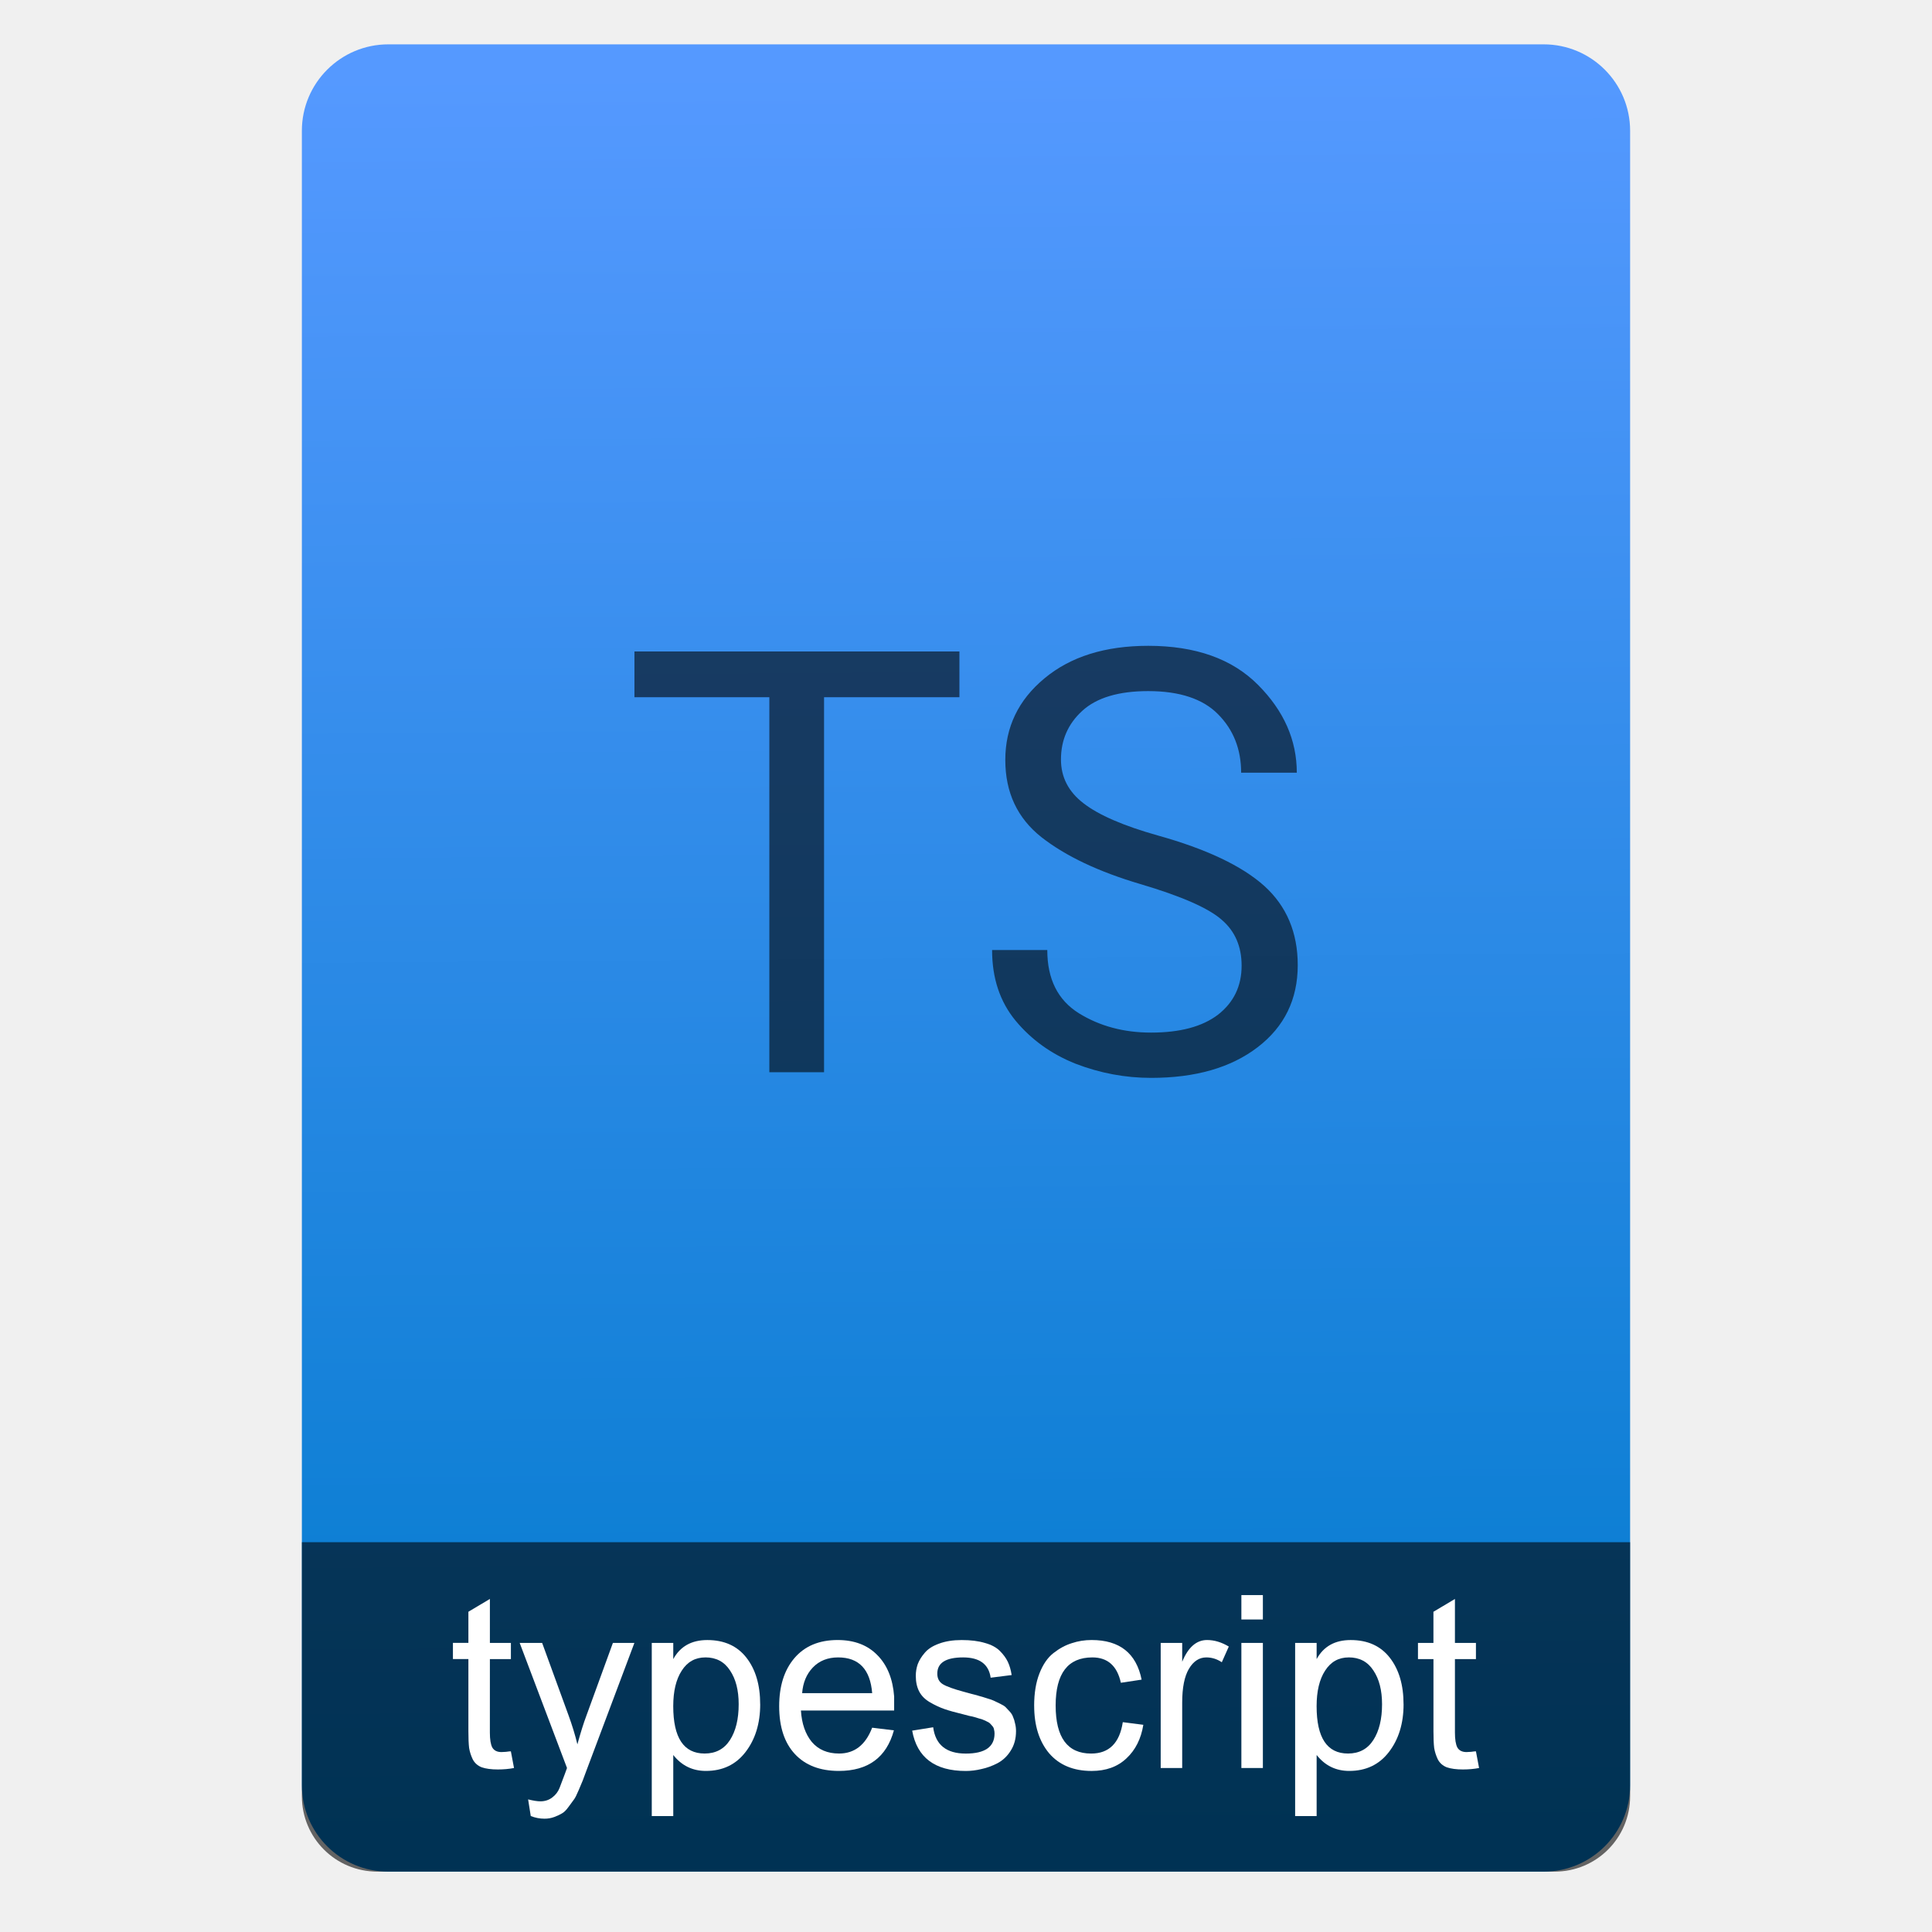
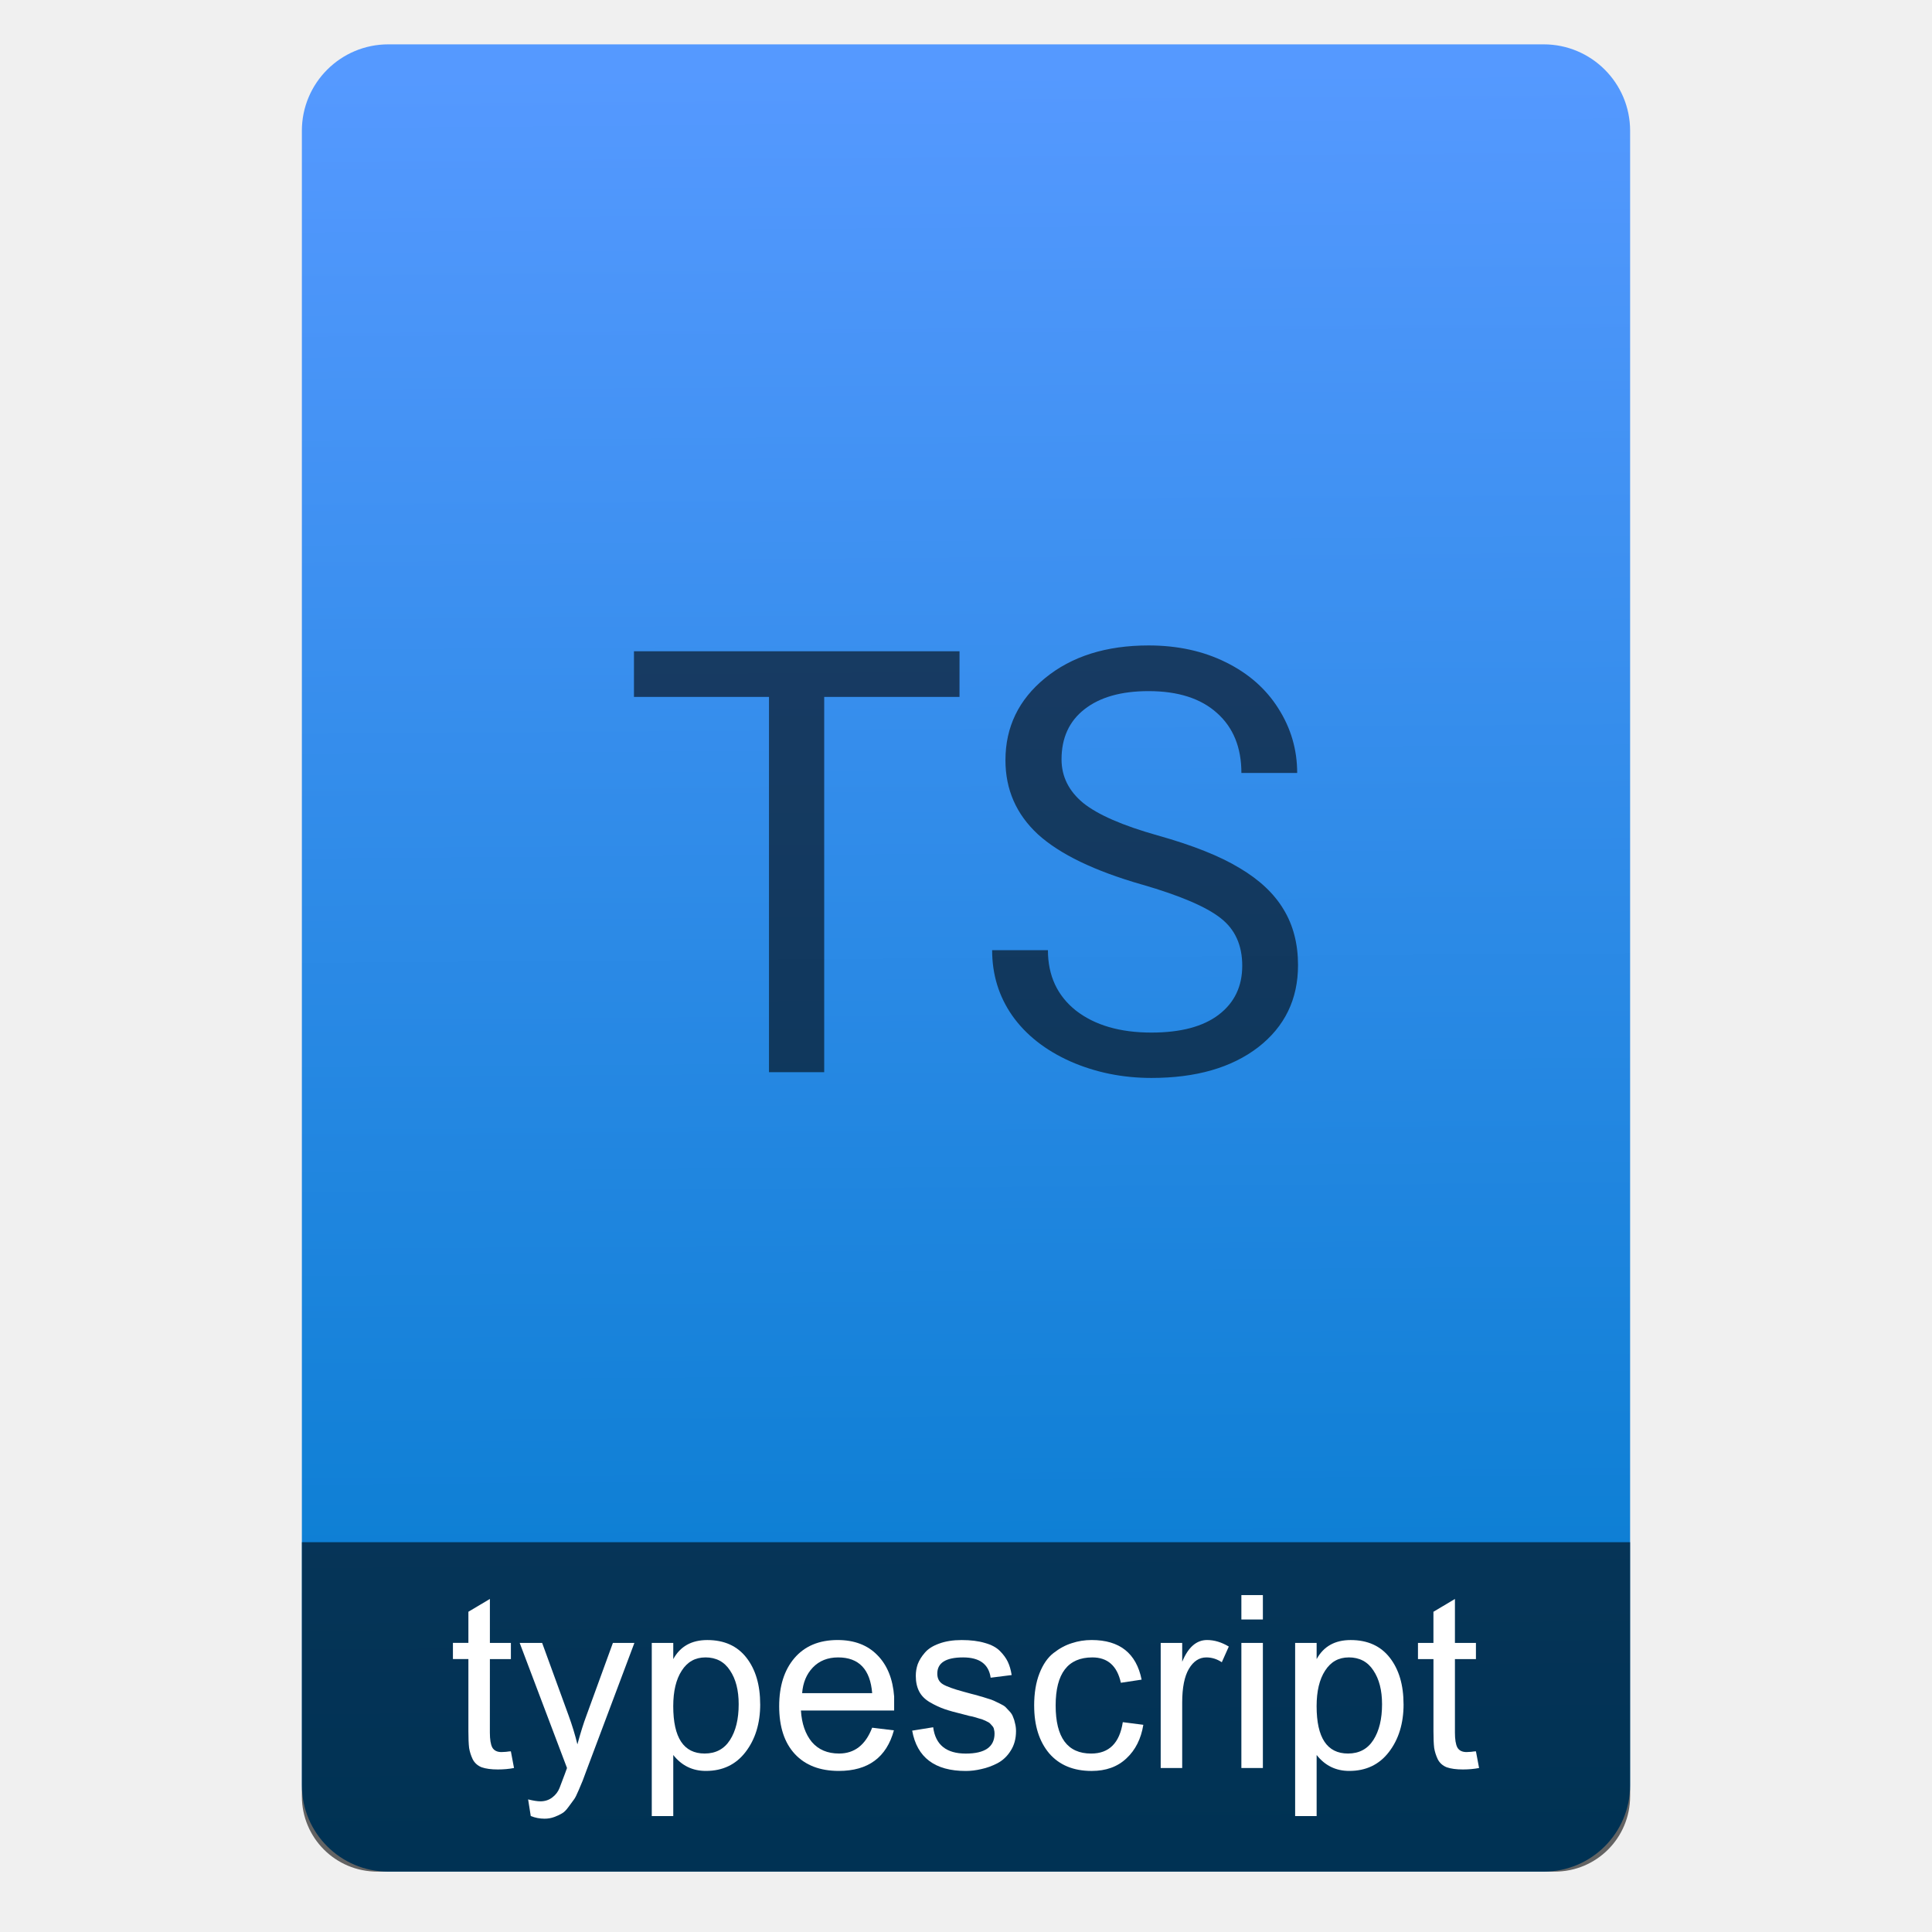
<svg xmlns="http://www.w3.org/2000/svg" xmlns:ns1="http://www.openswatchbook.org/uri/2009/osb" xmlns:xlink="http://www.w3.org/1999/xlink" width="64" viewBox="0 0 64 64" height="64" id="svg2" version="1.1">
  <defs id="defs12">
    <linearGradient id="linearGradient6527">
      <stop id="stop6529" offset="0" style="stop-color:#e67940;stop-opacity:1" />
      <stop id="stop6531" offset="1" style="stop-color:#ffa482;stop-opacity:1" />
    </linearGradient>
    <linearGradient ns1:paint="gradient" id="linearGradient4207">
      <stop id="stop3371" offset="0" style="stop-color:#3498db;stop-opacity:1;" />
      <stop id="stop3373" offset="1" style="stop-color:#3498db;stop-opacity:0;" />
    </linearGradient>
    <linearGradient xlink:href="#linearGradient4422-9" id="linearGradient4182" x1="-74.929" y1="52.199" x2="-75.26" y2="2.356" gradientUnits="userSpaceOnUse" gradientTransform="matrix(1.07499,0,0,1.17929,56.68895,-0.2573547)" />
    <linearGradient id="linearGradient4422-9">
      <stop style="stop-color:#007acc;stop-opacity:1" offset="0" id="stop4424-7" />
      <stop style="stop-color:#5599ff;stop-opacity:1" offset="1" id="stop4426-7" />
    </linearGradient>
    <linearGradient id="linearGradient4422">
      <stop style="stop-color:#db733d;stop-opacity:1" offset="0" id="stop4424" />
      <stop style="stop-color:#ff8f65;stop-opacity:1" offset="1" id="stop4426" />
    </linearGradient>
  </defs>
  <g id="g4186" transform="translate(56.39177,-0.1767767)">
    <rect ry="2.864" y="1.646" x="-46.392" height="60.531" width="44" id="rect4174" style="opacity:1;fill:url(#linearGradient4182);fill-opacity:1.0;stroke:none;stroke-width:0.3;stroke-linecap:round;stroke-linejoin:round;stroke-miterlimit:4;stroke-dasharray:none;stroke-dashoffset:0;stroke-opacity:1" />
    <path style="opacity:1;fill:#000000;fill-opacity:0.588;stroke:none;stroke-width:0.185;stroke-linecap:round;stroke-linejoin:round;stroke-miterlimit:4;stroke-dasharray:none;stroke-dashoffset:0;stroke-opacity:1" d="M 10 51.088 L 10 56.801 L 10 59 L 10 59.5 C 10 60.885 11.115 62 12.5 62 L 51.5 62 C 52.885 62 54 60.885 54 59.5 L 54 59 L 54 56.801 L 54 51.088 L 10 51.088 z " transform="translate(-56.39177,0.1767767)" id="rect4162" />
    <g id="text4269" style="font-style:normal;font-weight:normal;font-size:13.75px;line-height:125%;font-family:sans-serif;letter-spacing:0px;word-spacing:0px;fill:#ffffff;fill-opacity:1;stroke:none;stroke-width:1px;stroke-linecap:butt;stroke-linejoin:miter;stroke-opacity:1" transform="matrix(0.8195497,0,0,0.8195497,-4.13638,10.7999)">
      <g id="text4173" style="font-style:normal;font-weight:normal;font-size:70.16px;line-height:125%;font-family:sans-serif;letter-spacing:0px;word-spacing:0px;fill:#000000;fill-opacity:1;stroke:none;stroke-width:1px;stroke-linecap:butt;stroke-linejoin:miter;stroke-opacity:1">
        <g aria-label="typescript" style="font-style:normal;font-weight:normal;line-height:0%;font-family:sans-serif;text-align:start;letter-spacing:0px;word-spacing:0px;text-anchor:start;fill:#ffffff;fill-opacity:1;stroke:none;stroke-width:1px;stroke-linecap:butt;stroke-linejoin:miter;stroke-opacity:1" id="text4177" transform="translate(0.2834421,0.226733)">
          <path d="m -44.244,56.84 q 0,0.42 0.098,0.605 0.107,0.185 0.371,0.185 0.059,0 0.185,-0.01 0.137,-0.02 0.195,-0.02 l 0.127,0.674 q -0.303,0.059 -0.654,0.059 -0.4,0 -0.654,-0.088 -0.244,-0.098 -0.361,-0.322 -0.107,-0.225 -0.146,-0.459 -0.029,-0.244 -0.029,-0.674 v -2.919 h -0.625 v -0.654 h 0.625 v -1.259 l 0.869,-0.517 v 1.777 h 0.849 v 0.654 h -0.849 z" style="font-style:normal;font-variant:normal;font-weight:normal;font-stretch:normal;font-size:9.761px;line-height:1.25;font-family:Garuda;-inkscape-font-specification:Garuda;fill:#ffffff" id="path4518" />
          <path d="m -42.591,60.217 -0.107,-0.674 q 0.312,0.078 0.498,0.078 0.273,0 0.478,-0.156 0.205,-0.156 0.293,-0.381 0.283,-0.742 0.303,-0.81 l -1.913,-5.056 h 0.908 l 1.064,2.919 q 0.225,0.615 0.361,1.181 0.195,-0.713 0.361,-1.152 l 1.074,-2.948 h 0.869 l -1.933,5.144 q -0.127,0.342 -0.156,0.42 -0.029,0.078 -0.156,0.371 -0.127,0.303 -0.195,0.39 -0.068,0.098 -0.215,0.293 -0.146,0.205 -0.273,0.273 -0.127,0.078 -0.312,0.146 -0.185,0.068 -0.39,0.068 -0.293,0 -0.556,-0.107 z" style="font-style:normal;font-variant:normal;font-weight:normal;font-stretch:normal;font-size:9.761px;line-height:1.25;font-family:Garuda;-inkscape-font-specification:Garuda;fill:#ffffff" id="path4520" />
          <path d="m -33.317,55.698 q 0,1.162 -0.595,1.933 -0.586,0.761 -1.601,0.761 -0.81,0 -1.318,-0.644 v 2.47 h -0.869 v -6.999 h 0.869 v 0.654 q 0.42,-0.771 1.376,-0.771 1.025,0 1.581,0.713 0.556,0.713 0.556,1.884 z m -2.216,-1.894 q -0.615,0 -0.957,0.537 -0.342,0.527 -0.342,1.435 0,1.913 1.269,1.913 0.674,0 1.025,-0.547 0.351,-0.547 0.351,-1.445 0,-0.849 -0.351,-1.367 -0.342,-0.527 -0.996,-0.527 z" style="font-style:normal;font-variant:normal;font-weight:normal;font-stretch:normal;font-size:9.761px;line-height:1.25;font-family:Garuda;-inkscape-font-specification:Garuda;fill:#ffffff" id="path4522" />
          <path d="m -31.671,55.951 q 0.049,0.791 0.439,1.269 0.4,0.469 1.103,0.469 0.937,0 1.337,-1.044 l 0.879,0.107 q -0.449,1.64 -2.226,1.64 -1.142,0 -1.777,-0.683 -0.634,-0.683 -0.634,-1.933 0,-1.22 0.615,-1.943 0.625,-0.732 1.747,-0.732 1.015,0 1.611,0.615 0.595,0.605 0.674,1.669 v 0.566 z M -31.622,55.249 h 2.831 q -0.117,-1.445 -1.376,-1.445 -0.634,0 -1.025,0.41 -0.381,0.4 -0.43,1.035 z" style="font-style:normal;font-variant:normal;font-weight:normal;font-stretch:normal;font-size:9.761px;line-height:1.25;font-family:Garuda;-inkscape-font-specification:Garuda;fill:#ffffff" id="path4524" />
          <path d="m -25.095,56.108 q -0.488,-0.117 -0.771,-0.215 -0.283,-0.098 -0.586,-0.273 -0.303,-0.176 -0.439,-0.439 -0.137,-0.264 -0.137,-0.634 0,-0.244 0.078,-0.469 0.088,-0.234 0.283,-0.459 0.195,-0.234 0.576,-0.371 0.39,-0.146 0.918,-0.146 0.547,0 0.937,0.117 0.39,0.107 0.605,0.322 0.215,0.215 0.322,0.439 0.107,0.225 0.156,0.537 l -0.849,0.107 q -0.117,-0.82 -1.113,-0.82 -1.044,0 -1.044,0.654 0,0.293 0.225,0.43 0.225,0.137 0.839,0.303 0.088,0.02 0.322,0.088 0.244,0.059 0.322,0.088 0.088,0.02 0.293,0.088 0.205,0.059 0.283,0.098 0.088,0.039 0.244,0.117 0.166,0.078 0.234,0.146 0.068,0.068 0.166,0.176 0.098,0.107 0.137,0.225 0.049,0.107 0.078,0.254 0.039,0.146 0.039,0.312 0,0.459 -0.215,0.791 -0.205,0.332 -0.537,0.508 -0.322,0.166 -0.644,0.234 -0.322,0.078 -0.634,0.078 -1.874,0 -2.167,-1.63 l 0.849,-0.137 q 0.137,1.064 1.318,1.064 1.162,0 1.162,-0.81 0,-0.088 -0.02,-0.156 -0.01,-0.078 -0.059,-0.137 -0.049,-0.059 -0.088,-0.098 -0.039,-0.049 -0.127,-0.088 -0.088,-0.049 -0.146,-0.068 -0.049,-0.029 -0.176,-0.059 -0.127,-0.039 -0.195,-0.059 -0.059,-0.02 -0.215,-0.049 -0.156,-0.039 -0.225,-0.059 z" style="font-style:normal;font-variant:normal;font-weight:normal;font-stretch:normal;font-size:9.761px;line-height:1.25;font-family:Garuda;-inkscape-font-specification:Garuda;fill:#ffffff" id="path4526" />
          <path d="m -22.244,55.756 q 0,-0.761 0.215,-1.308 0.215,-0.547 0.566,-0.82 0.361,-0.283 0.742,-0.4 0.381,-0.127 0.8,-0.127 1.698,0 2.021,1.601 l -0.839,0.127 q -0.225,-1.025 -1.152,-1.025 -1.484,0 -1.484,1.943 0,1.943 1.435,1.943 1.084,0 1.279,-1.269 l 0.83,0.107 q -0.137,0.849 -0.683,1.357 -0.537,0.508 -1.406,0.508 -1.103,0 -1.718,-0.713 -0.605,-0.722 -0.605,-1.923 z" style="font-style:normal;font-variant:normal;font-weight:normal;font-stretch:normal;font-size:9.761px;line-height:1.25;font-family:Garuda;-inkscape-font-specification:Garuda;fill:#ffffff" id="path4528" />
          <path d="m -17.129,58.275 v -5.056 h 0.869 v 0.761 q 0.361,-0.879 1.005,-0.879 0.439,0 0.879,0.264 l -0.283,0.634 q -0.293,-0.195 -0.625,-0.195 -0.43,0 -0.703,0.459 -0.273,0.459 -0.273,1.367 v 2.645 z" style="font-style:normal;font-variant:normal;font-weight:normal;font-stretch:normal;font-size:9.761px;line-height:1.25;font-family:Garuda;-inkscape-font-specification:Garuda;fill:#ffffff" id="path4530" />
          <path d="m -13.868,52.271 v -0.986 h 0.869 v 0.986 z m 0,6.003 v -5.056 h 0.869 v 5.056 z" style="font-style:normal;font-variant:normal;font-weight:normal;font-stretch:normal;font-size:9.761px;line-height:1.25;font-family:Garuda;-inkscape-font-specification:Garuda;fill:#ffffff" id="path4532" />
          <path d="m -7.312,55.698 q 0,1.162 -0.595,1.933 -0.586,0.761 -1.601,0.761 -0.81,0 -1.318,-0.644 v 2.47 h -0.869 v -6.999 h 0.869 v 0.654 q 0.42,-0.771 1.376,-0.771 1.025,0 1.581,0.713 0.556,0.713 0.556,1.884 z m -2.216,-1.894 q -0.615,0 -0.957,0.537 -0.342,0.527 -0.342,1.435 0,1.913 1.269,1.913 0.674,0 1.025,-0.547 0.351,-0.547 0.351,-1.445 0,-0.849 -0.351,-1.367 -0.342,-0.527 -0.996,-0.527 z" style="font-style:normal;font-variant:normal;font-weight:normal;font-stretch:normal;font-size:9.761px;line-height:1.25;font-family:Garuda;-inkscape-font-specification:Garuda;fill:#ffffff" id="path4534" />
          <path d="m -5.236,56.84 q 0,0.42 0.098,0.605 0.107,0.185 0.371,0.185 0.059,0 0.185,-0.01 0.137,-0.02 0.195,-0.02 l 0.127,0.674 q -0.303,0.059 -0.654,0.059 -0.4,0 -0.654,-0.088 -0.244,-0.098 -0.361,-0.322 -0.107,-0.225 -0.146,-0.459 -0.029,-0.244 -0.029,-0.674 V 53.872 H -6.73 v -0.654 h 0.625 v -1.259 l 0.869,-0.517 v 1.777 h 0.849 v 0.654 h -0.849 z" style="font-style:normal;font-variant:normal;font-weight:normal;font-stretch:normal;font-size:9.761px;line-height:1.25;font-family:Garuda;-inkscape-font-specification:Garuda;fill:#ffffff" id="path4536" />
        </g>
      </g>
    </g>
-     <text id="text4192" y="35.695" x="-35.861" style="font-style:normal;font-weight:normal;line-height:0%;font-family:sans-serif;text-align:start;letter-spacing:0px;word-spacing:0px;text-anchor:start;fill:#000000;fill-opacity:0.588;stroke:none;stroke-width:1px;stroke-linecap:butt;stroke-linejoin:miter;stroke-opacity:1" xml:space="preserve">
-       <tspan style="font-style:normal;font-variant:normal;font-weight:normal;font-stretch:normal;font-size:19.615px;line-height:1.25;font-family:Roboto;-inkscape-font-specification:Roboto;fill:#000000;fill-opacity:0.588" y="35.695" x="-35.861" id="tspan4194">TS</tspan>
-     </text>
+     <g aria-label="TS" style="font-style:normal;font-weight:normal;line-height:0%;font-family:sans-serif;text-align:start;letter-spacing:0px;word-spacing:0px;text-anchor:start;fill:#000000;fill-opacity:0.588;stroke:none;stroke-width:1px;stroke-linecap:butt;stroke-linejoin:miter;stroke-opacity:1" id="text4192">
+       <path d="m -24.607,23.263 h -4.482 v 12.432 h -1.829 V 23.263 h -4.473 v -1.513 h 10.785 z" style="font-style:normal;font-variant:normal;font-weight:normal;font-stretch:normal;font-size:19.615px;line-height:1.25;font-family:Roboto;-inkscape-font-specification:Roboto;fill:#000000;fill-opacity:0.588" id="path4529" />
+       <path d="m -18.564,29.479 q -2.366,-0.68 -3.448,-1.667 -1.073,-0.996 -1.073,-2.452 0,-1.647 1.312,-2.72 1.322,-1.082 3.429,-1.082 1.437,0 2.557,0.556 1.13,0.556 1.743,1.532 0.623,0.977 0.623,2.136 h -1.848 q 0,-1.264 -0.805,-1.983 -0.805,-0.728 -2.27,-0.728 -1.36,0 -2.126,0.603 -0.757,0.594 -0.757,1.657 0,0.852 0.718,1.446 0.728,0.584 2.461,1.073 1.743,0.488 2.72,1.082 0.987,0.584 1.456,1.37 0.479,0.785 0.479,1.848 0,1.695 -1.322,2.72 -1.322,1.015 -3.534,1.015 -1.437,0 -2.682,-0.546 -1.245,-0.556 -1.925,-1.513 -0.67,-0.958 -0.67,-2.174 h 1.848 q 0,1.264 0.929,2.002 0.939,0.728 2.5,0.728 1.456,0 2.232,-0.594 0.776,-0.594 0.776,-1.619 0,-1.025 -0.718,-1.58 -0.718,-0.565 -2.605,-1.111 z" style="font-style:normal;font-variant:normal;font-weight:normal;font-stretch:normal;font-size:19.615px;line-height:1.25;font-family:Roboto;-inkscape-font-specification:Roboto;fill:#000000;fill-opacity:0.588" id="path4531" />
+     </g>
  </g>
</svg>
